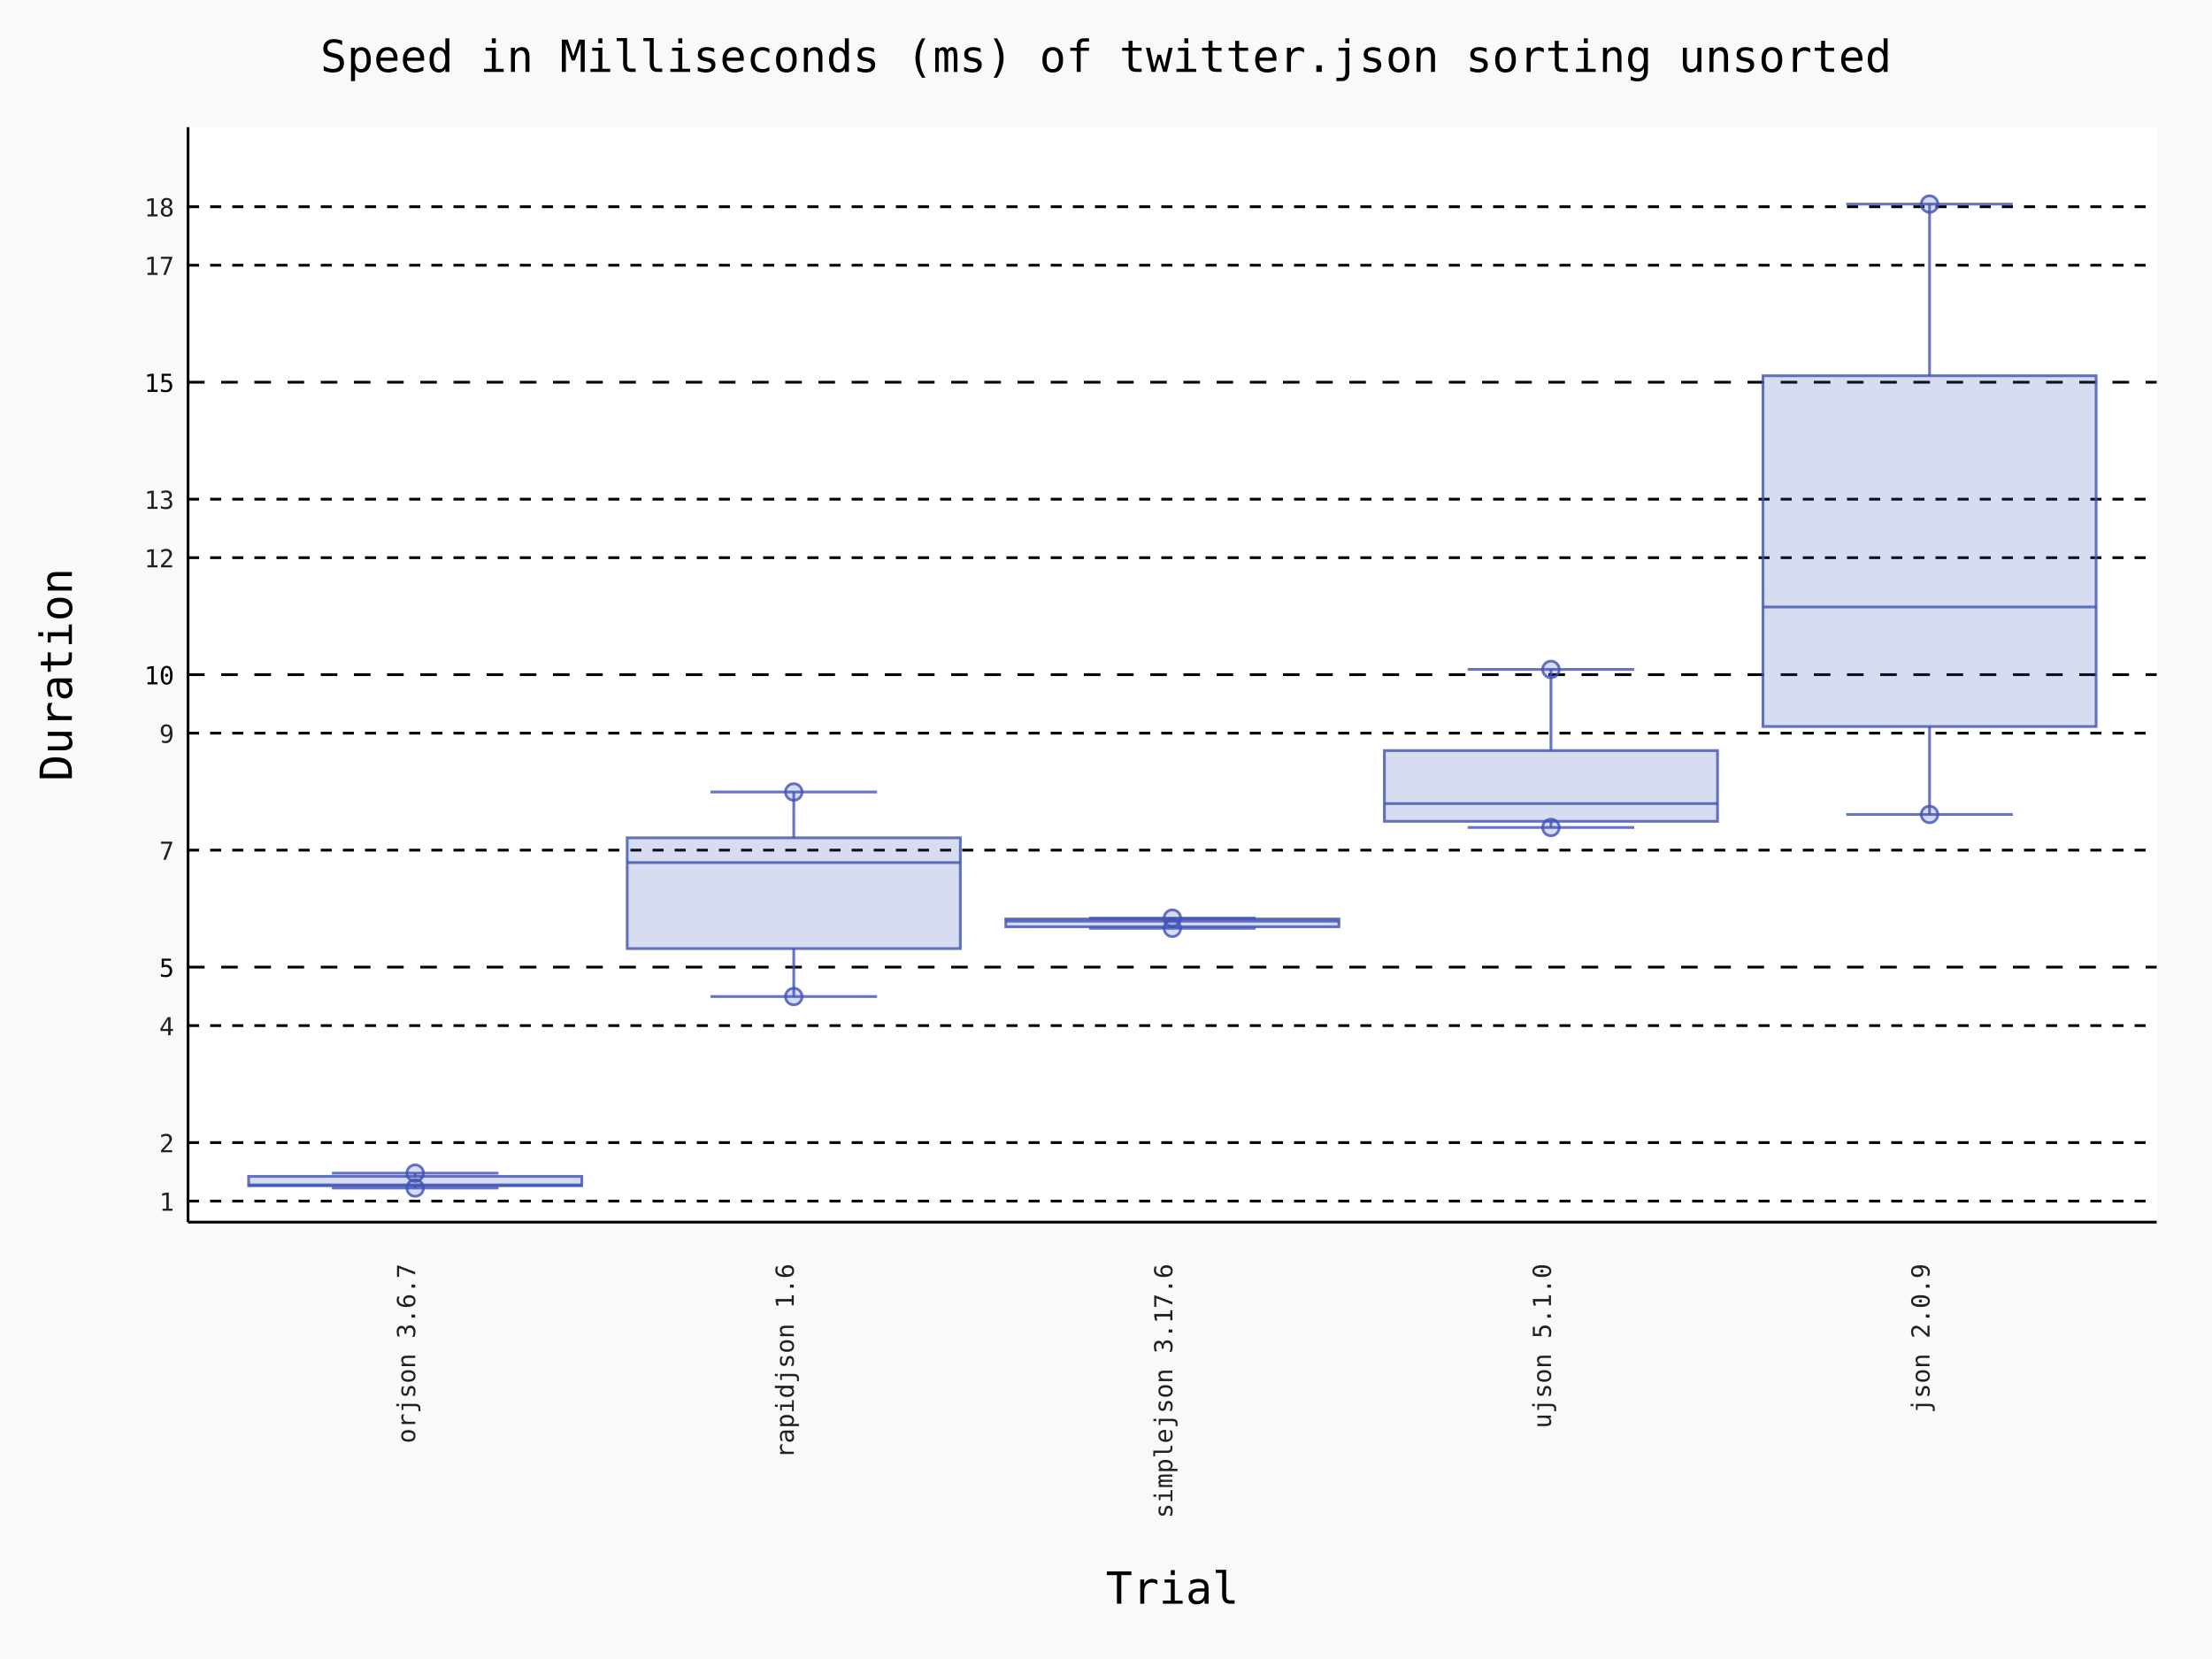
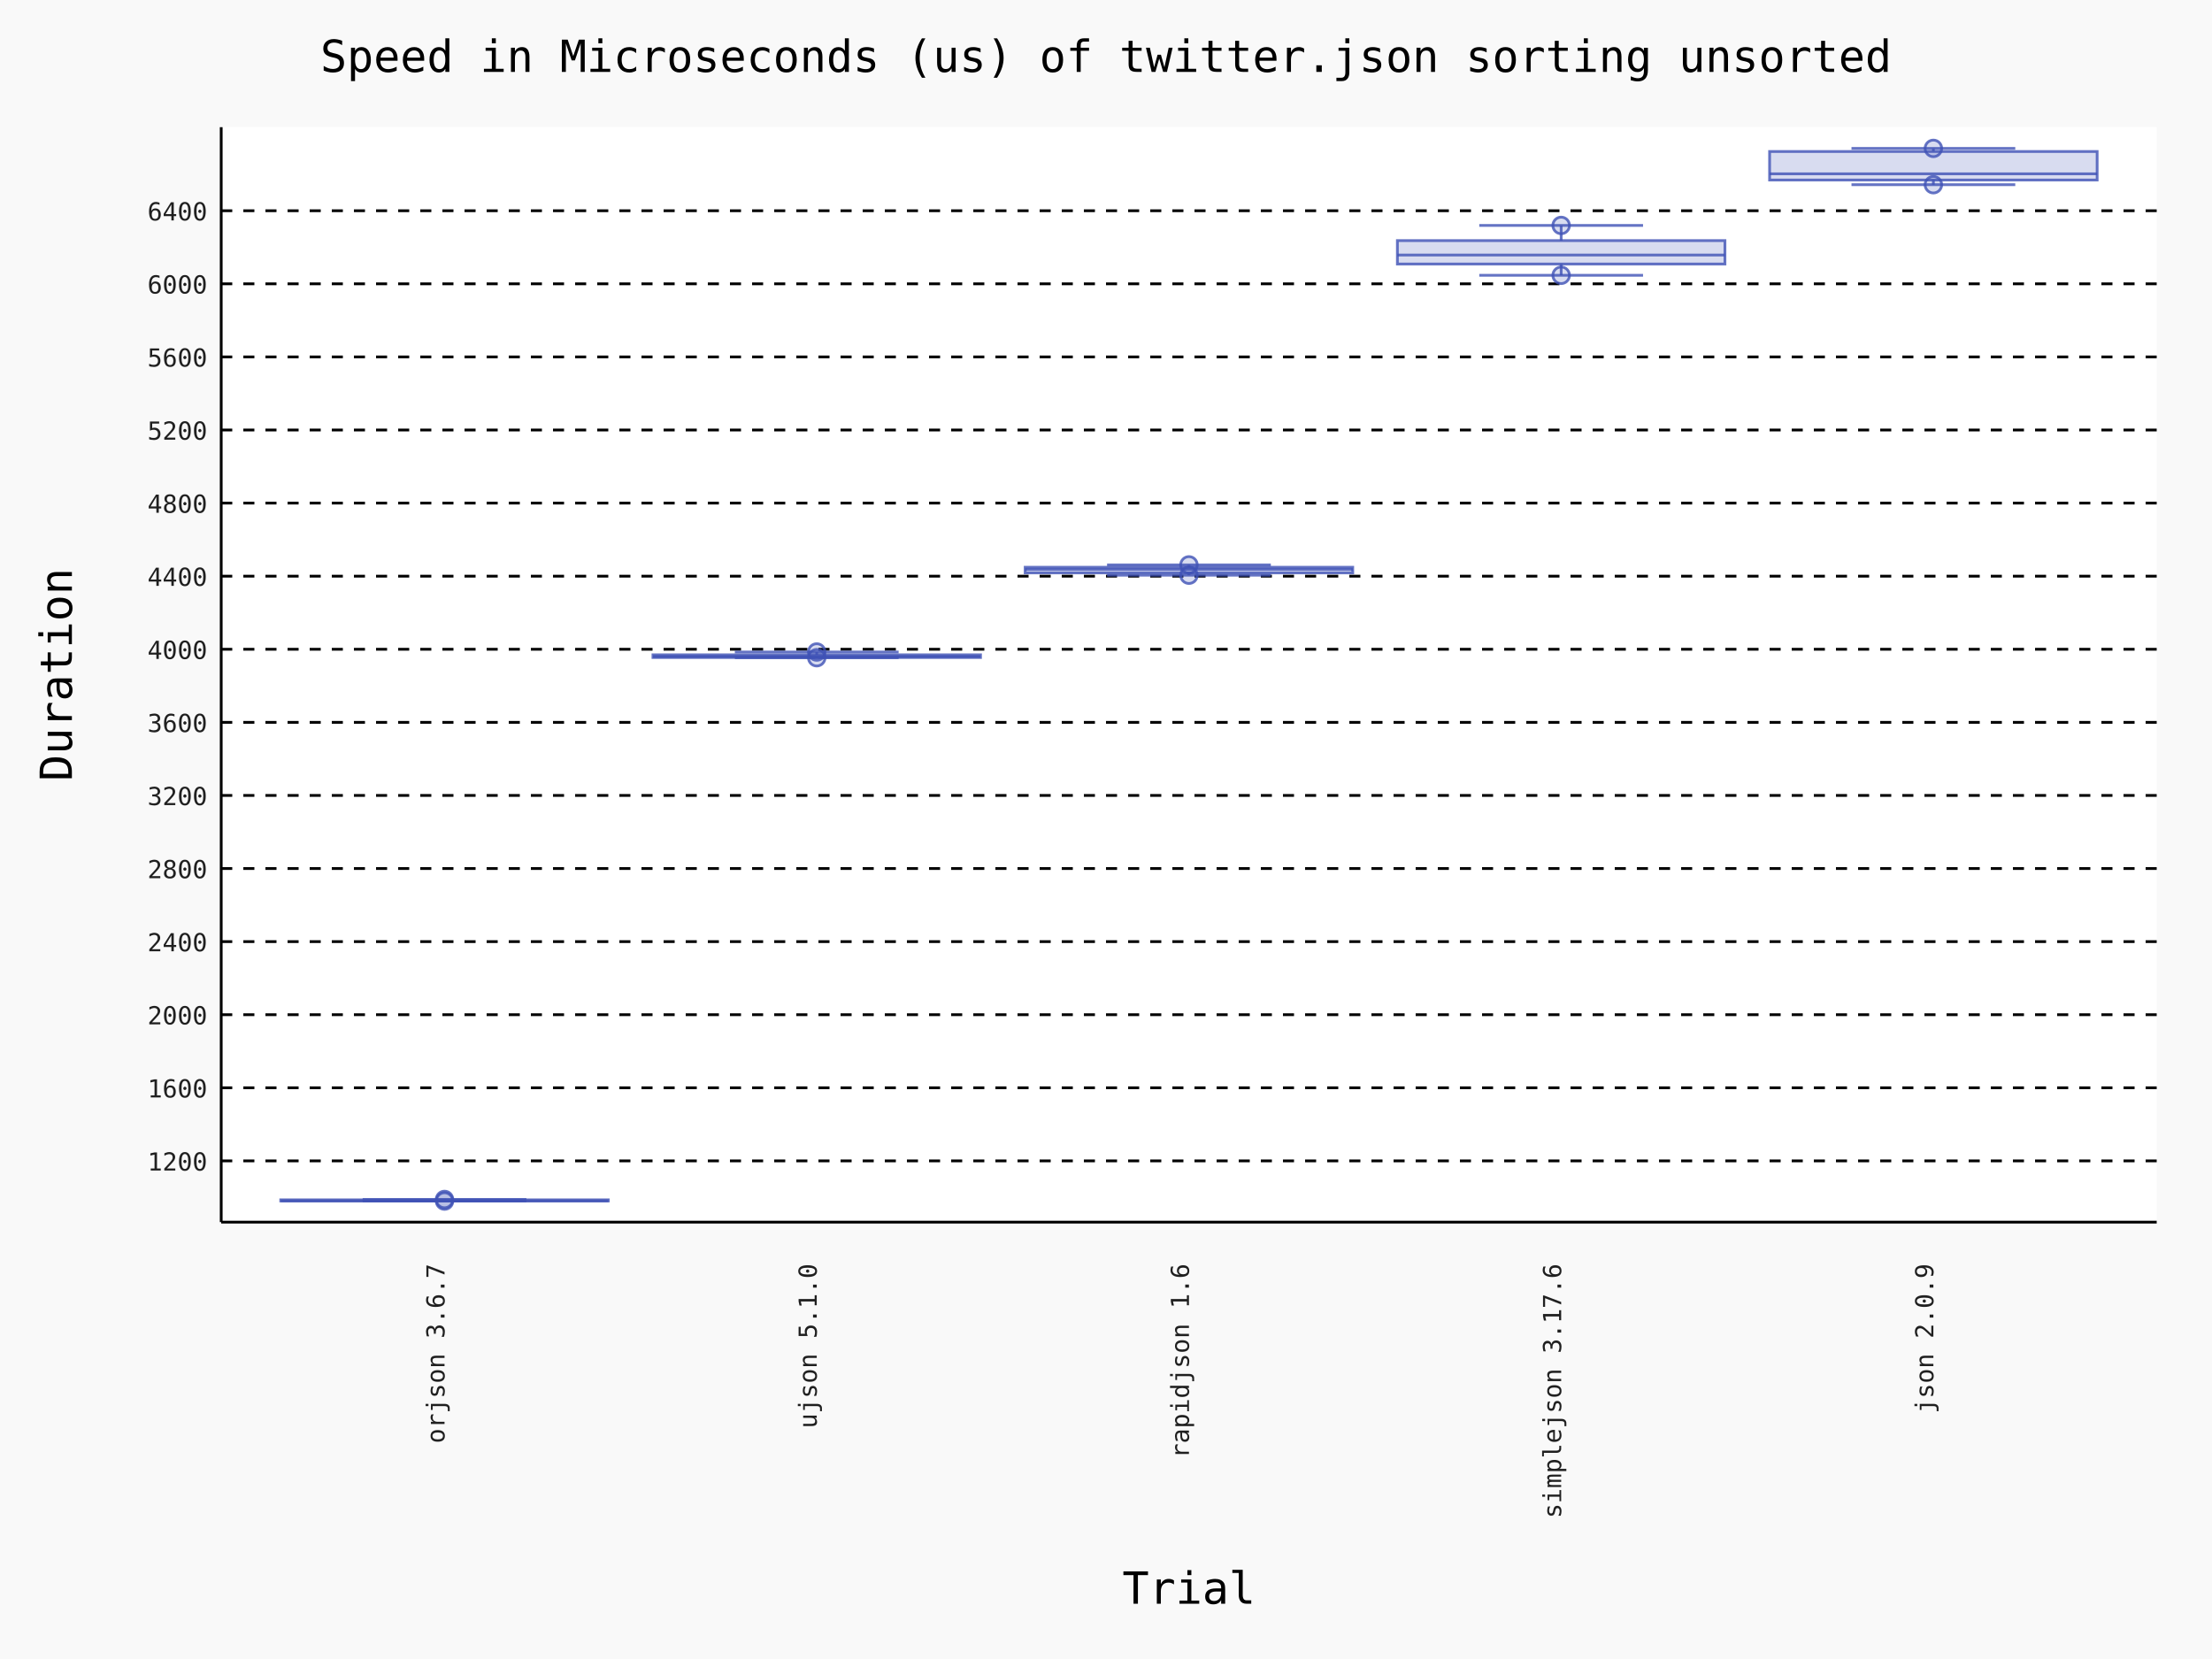
- <svg xmlns="http://www.w3.org/2000/svg" id="chart-b8333601-8dbc-44f6-aeca-edb856fb11a7" class="pygal-chart" viewBox="0 0 800 600">
+ <svg xmlns="http://www.w3.org/2000/svg" id="chart-42beaa73-cfae-4dd2-8481-ed9b8efb3425" class="pygal-chart" viewBox="0 0 800 600">
  <defs>
-     <style type="text/css">#chart-b8333601-8dbc-44f6-aeca-edb856fb11a7{-webkit-user-select:none;-webkit-font-smoothing:antialiased;font-family:Consolas,"Deja Vu Sans Mono","Bitstream Vera Sans Mono","Courier New",monospace}#chart-b8333601-8dbc-44f6-aeca-edb856fb11a7 .title{font-family:Consolas,"Deja Vu Sans Mono","Bitstream Vera Sans Mono","Courier New",monospace;font-size:16px}#chart-b8333601-8dbc-44f6-aeca-edb856fb11a7 .legends .legend text{font-family:Consolas,"Deja Vu Sans Mono","Bitstream Vera Sans Mono","Courier New",monospace;font-size:14px}#chart-b8333601-8dbc-44f6-aeca-edb856fb11a7 .axis text{font-family:Consolas,"Deja Vu Sans Mono","Bitstream Vera Sans Mono","Courier New",monospace;font-size:10px}#chart-b8333601-8dbc-44f6-aeca-edb856fb11a7 .axis text.major{font-family:Consolas,"Deja Vu Sans Mono","Bitstream Vera Sans Mono","Courier New",monospace;font-size:10px}#chart-b8333601-8dbc-44f6-aeca-edb856fb11a7 .text-overlay text.value{font-family:Consolas,"Deja Vu Sans Mono","Bitstream Vera Sans Mono","Courier New",monospace;font-size:16px}#chart-b8333601-8dbc-44f6-aeca-edb856fb11a7 .text-overlay text.label{font-family:Consolas,"Deja Vu Sans Mono","Bitstream Vera Sans Mono","Courier New",monospace;font-size:10px}#chart-b8333601-8dbc-44f6-aeca-edb856fb11a7 .tooltip{font-family:Consolas,"Deja Vu Sans Mono","Bitstream Vera Sans Mono","Courier New",monospace;font-size:14px}#chart-b8333601-8dbc-44f6-aeca-edb856fb11a7 text.no_data{font-family:Consolas,"Deja Vu Sans Mono","Bitstream Vera Sans Mono","Courier New",monospace;font-size:64px}
- #chart-b8333601-8dbc-44f6-aeca-edb856fb11a7{background-color:rgba(249,249,249,1)}#chart-b8333601-8dbc-44f6-aeca-edb856fb11a7 path,#chart-b8333601-8dbc-44f6-aeca-edb856fb11a7 line,#chart-b8333601-8dbc-44f6-aeca-edb856fb11a7 rect,#chart-b8333601-8dbc-44f6-aeca-edb856fb11a7 circle{-webkit-transition:150ms;-moz-transition:150ms;transition:150ms}#chart-b8333601-8dbc-44f6-aeca-edb856fb11a7 .graph &gt; .background{fill:rgba(249,249,249,1)}#chart-b8333601-8dbc-44f6-aeca-edb856fb11a7 .plot &gt; .background{fill:rgba(255,255,255,1)}#chart-b8333601-8dbc-44f6-aeca-edb856fb11a7 .graph{fill:rgba(0,0,0,.87)}#chart-b8333601-8dbc-44f6-aeca-edb856fb11a7 text.no_data{fill:rgba(0,0,0,1)}#chart-b8333601-8dbc-44f6-aeca-edb856fb11a7 .title{fill:rgba(0,0,0,1)}#chart-b8333601-8dbc-44f6-aeca-edb856fb11a7 .legends .legend text{fill:rgba(0,0,0,.87)}#chart-b8333601-8dbc-44f6-aeca-edb856fb11a7 .legends .legend:hover text{fill:rgba(0,0,0,1)}#chart-b8333601-8dbc-44f6-aeca-edb856fb11a7 .axis .line{stroke:rgba(0,0,0,1)}#chart-b8333601-8dbc-44f6-aeca-edb856fb11a7 .axis .guide.line{stroke:rgba(0,0,0,.54)}#chart-b8333601-8dbc-44f6-aeca-edb856fb11a7 .axis .major.line{stroke:rgba(0,0,0,.87)}#chart-b8333601-8dbc-44f6-aeca-edb856fb11a7 .axis text.major{fill:rgba(0,0,0,1)}#chart-b8333601-8dbc-44f6-aeca-edb856fb11a7 .axis.y .guides:hover .guide.line,#chart-b8333601-8dbc-44f6-aeca-edb856fb11a7 .line-graph .axis.x .guides:hover .guide.line,#chart-b8333601-8dbc-44f6-aeca-edb856fb11a7 .stackedline-graph .axis.x .guides:hover .guide.line,#chart-b8333601-8dbc-44f6-aeca-edb856fb11a7 .xy-graph .axis.x .guides:hover .guide.line{stroke:rgba(0,0,0,1)}#chart-b8333601-8dbc-44f6-aeca-edb856fb11a7 .axis .guides:hover text{fill:rgba(0,0,0,1)}#chart-b8333601-8dbc-44f6-aeca-edb856fb11a7 .reactive{fill-opacity:.7;stroke-opacity:.8;stroke-width:1}#chart-b8333601-8dbc-44f6-aeca-edb856fb11a7 .ci{stroke:rgba(0,0,0,.87)}#chart-b8333601-8dbc-44f6-aeca-edb856fb11a7 .reactive.active,#chart-b8333601-8dbc-44f6-aeca-edb856fb11a7 .active .reactive{fill-opacity:.8;stroke-opacity:.9;stroke-width:4}#chart-b8333601-8dbc-44f6-aeca-edb856fb11a7 .ci .reactive.active{stroke-width:1.5}#chart-b8333601-8dbc-44f6-aeca-edb856fb11a7 .series text{fill:rgba(0,0,0,1)}#chart-b8333601-8dbc-44f6-aeca-edb856fb11a7 .tooltip rect{fill:rgba(255,255,255,1);stroke:rgba(0,0,0,1);-webkit-transition:opacity 150ms;-moz-transition:opacity 150ms;transition:opacity 150ms}#chart-b8333601-8dbc-44f6-aeca-edb856fb11a7 .tooltip .label{fill:rgba(0,0,0,.87)}#chart-b8333601-8dbc-44f6-aeca-edb856fb11a7 .tooltip .label{fill:rgba(0,0,0,.87)}#chart-b8333601-8dbc-44f6-aeca-edb856fb11a7 .tooltip .legend{font-size:.8em;fill:rgba(0,0,0,.54)}#chart-b8333601-8dbc-44f6-aeca-edb856fb11a7 .tooltip .x_label{font-size:.6em;fill:rgba(0,0,0,1)}#chart-b8333601-8dbc-44f6-aeca-edb856fb11a7 .tooltip .xlink{font-size:.5em;text-decoration:underline}#chart-b8333601-8dbc-44f6-aeca-edb856fb11a7 .tooltip .value{font-size:1.5em}#chart-b8333601-8dbc-44f6-aeca-edb856fb11a7 .bound{font-size:.5em}#chart-b8333601-8dbc-44f6-aeca-edb856fb11a7 .max-value{font-size:.75em;fill:rgba(0,0,0,.54)}#chart-b8333601-8dbc-44f6-aeca-edb856fb11a7 .map-element{fill:rgba(255,255,255,1);stroke:rgba(0,0,0,.54) !important}#chart-b8333601-8dbc-44f6-aeca-edb856fb11a7 .map-element .reactive{fill-opacity:inherit;stroke-opacity:inherit}#chart-b8333601-8dbc-44f6-aeca-edb856fb11a7 .color-0,#chart-b8333601-8dbc-44f6-aeca-edb856fb11a7 .color-0 a:visited{stroke:#3F51B5;fill:#3F51B5}#chart-b8333601-8dbc-44f6-aeca-edb856fb11a7 .color-1,#chart-b8333601-8dbc-44f6-aeca-edb856fb11a7 .color-1 a:visited{stroke:#3F51B5;fill:#3F51B5}#chart-b8333601-8dbc-44f6-aeca-edb856fb11a7 .color-2,#chart-b8333601-8dbc-44f6-aeca-edb856fb11a7 .color-2 a:visited{stroke:#3F51B5;fill:#3F51B5}#chart-b8333601-8dbc-44f6-aeca-edb856fb11a7 .color-3,#chart-b8333601-8dbc-44f6-aeca-edb856fb11a7 .color-3 a:visited{stroke:#3F51B5;fill:#3F51B5}#chart-b8333601-8dbc-44f6-aeca-edb856fb11a7 .color-4,#chart-b8333601-8dbc-44f6-aeca-edb856fb11a7 .color-4 a:visited{stroke:#3F51B5;fill:#3F51B5}#chart-b8333601-8dbc-44f6-aeca-edb856fb11a7 .text-overlay .color-0 text{fill:black}#chart-b8333601-8dbc-44f6-aeca-edb856fb11a7 .text-overlay .color-1 text{fill:black}#chart-b8333601-8dbc-44f6-aeca-edb856fb11a7 .text-overlay .color-2 text{fill:black}#chart-b8333601-8dbc-44f6-aeca-edb856fb11a7 .text-overlay .color-3 text{fill:black}#chart-b8333601-8dbc-44f6-aeca-edb856fb11a7 .text-overlay .color-4 text{fill:black}
- #chart-b8333601-8dbc-44f6-aeca-edb856fb11a7 text.no_data{text-anchor:middle}#chart-b8333601-8dbc-44f6-aeca-edb856fb11a7 .guide.line{fill:none}#chart-b8333601-8dbc-44f6-aeca-edb856fb11a7 .centered{text-anchor:middle}#chart-b8333601-8dbc-44f6-aeca-edb856fb11a7 .title{text-anchor:middle}#chart-b8333601-8dbc-44f6-aeca-edb856fb11a7 .legends .legend text{fill-opacity:1}#chart-b8333601-8dbc-44f6-aeca-edb856fb11a7 .axis.x text{text-anchor:middle}#chart-b8333601-8dbc-44f6-aeca-edb856fb11a7 .axis.x:not(.web) text[transform]{text-anchor:start}#chart-b8333601-8dbc-44f6-aeca-edb856fb11a7 .axis.x:not(.web) text[transform].backwards{text-anchor:end}#chart-b8333601-8dbc-44f6-aeca-edb856fb11a7 .axis.y text{text-anchor:end}#chart-b8333601-8dbc-44f6-aeca-edb856fb11a7 .axis.y text[transform].backwards{text-anchor:start}#chart-b8333601-8dbc-44f6-aeca-edb856fb11a7 .axis.y2 text{text-anchor:start}#chart-b8333601-8dbc-44f6-aeca-edb856fb11a7 .axis.y2 text[transform].backwards{text-anchor:end}#chart-b8333601-8dbc-44f6-aeca-edb856fb11a7 .axis .guide.line{stroke-dasharray:4,4;stroke:black}#chart-b8333601-8dbc-44f6-aeca-edb856fb11a7 .axis .major.guide.line{stroke-dasharray:6,6;stroke:black}#chart-b8333601-8dbc-44f6-aeca-edb856fb11a7 .horizontal .axis.y .guide.line,#chart-b8333601-8dbc-44f6-aeca-edb856fb11a7 .horizontal .axis.y2 .guide.line,#chart-b8333601-8dbc-44f6-aeca-edb856fb11a7 .vertical .axis.x .guide.line{opacity:0}#chart-b8333601-8dbc-44f6-aeca-edb856fb11a7 .horizontal .axis.always_show .guide.line,#chart-b8333601-8dbc-44f6-aeca-edb856fb11a7 .vertical .axis.always_show .guide.line{opacity:1 !important}#chart-b8333601-8dbc-44f6-aeca-edb856fb11a7 .axis.y .guides:hover .guide.line,#chart-b8333601-8dbc-44f6-aeca-edb856fb11a7 .axis.y2 .guides:hover .guide.line,#chart-b8333601-8dbc-44f6-aeca-edb856fb11a7 .axis.x .guides:hover .guide.line{opacity:1}#chart-b8333601-8dbc-44f6-aeca-edb856fb11a7 .axis .guides:hover text{opacity:1}#chart-b8333601-8dbc-44f6-aeca-edb856fb11a7 .nofill{fill:none}#chart-b8333601-8dbc-44f6-aeca-edb856fb11a7 .subtle-fill{fill-opacity:.2}#chart-b8333601-8dbc-44f6-aeca-edb856fb11a7 .dot{stroke-width:1px;fill-opacity:1;stroke-opacity:1}#chart-b8333601-8dbc-44f6-aeca-edb856fb11a7 .dot.active{stroke-width:5px}#chart-b8333601-8dbc-44f6-aeca-edb856fb11a7 .dot.negative{fill:transparent}#chart-b8333601-8dbc-44f6-aeca-edb856fb11a7 text,#chart-b8333601-8dbc-44f6-aeca-edb856fb11a7 tspan{stroke:none !important}#chart-b8333601-8dbc-44f6-aeca-edb856fb11a7 .series text.active{opacity:1}#chart-b8333601-8dbc-44f6-aeca-edb856fb11a7 .tooltip rect{fill-opacity:.95;stroke-width:.5}#chart-b8333601-8dbc-44f6-aeca-edb856fb11a7 .tooltip text{fill-opacity:1}#chart-b8333601-8dbc-44f6-aeca-edb856fb11a7 .showable{visibility:hidden}#chart-b8333601-8dbc-44f6-aeca-edb856fb11a7 .showable.shown{visibility:visible}#chart-b8333601-8dbc-44f6-aeca-edb856fb11a7 .gauge-background{fill:rgba(229,229,229,1);stroke:none}#chart-b8333601-8dbc-44f6-aeca-edb856fb11a7 .bg-lines{stroke:rgba(249,249,249,1);stroke-width:2px}
+     <style type="text/css">#chart-42beaa73-cfae-4dd2-8481-ed9b8efb3425{-webkit-user-select:none;-webkit-font-smoothing:antialiased;font-family:Consolas,"Deja Vu Sans Mono","Bitstream Vera Sans Mono","Courier New",monospace}#chart-42beaa73-cfae-4dd2-8481-ed9b8efb3425 .title{font-family:Consolas,"Deja Vu Sans Mono","Bitstream Vera Sans Mono","Courier New",monospace;font-size:16px}#chart-42beaa73-cfae-4dd2-8481-ed9b8efb3425 .legends .legend text{font-family:Consolas,"Deja Vu Sans Mono","Bitstream Vera Sans Mono","Courier New",monospace;font-size:14px}#chart-42beaa73-cfae-4dd2-8481-ed9b8efb3425 .axis text{font-family:Consolas,"Deja Vu Sans Mono","Bitstream Vera Sans Mono","Courier New",monospace;font-size:10px}#chart-42beaa73-cfae-4dd2-8481-ed9b8efb3425 .axis text.major{font-family:Consolas,"Deja Vu Sans Mono","Bitstream Vera Sans Mono","Courier New",monospace;font-size:10px}#chart-42beaa73-cfae-4dd2-8481-ed9b8efb3425 .text-overlay text.value{font-family:Consolas,"Deja Vu Sans Mono","Bitstream Vera Sans Mono","Courier New",monospace;font-size:16px}#chart-42beaa73-cfae-4dd2-8481-ed9b8efb3425 .text-overlay text.label{font-family:Consolas,"Deja Vu Sans Mono","Bitstream Vera Sans Mono","Courier New",monospace;font-size:10px}#chart-42beaa73-cfae-4dd2-8481-ed9b8efb3425 .tooltip{font-family:Consolas,"Deja Vu Sans Mono","Bitstream Vera Sans Mono","Courier New",monospace;font-size:14px}#chart-42beaa73-cfae-4dd2-8481-ed9b8efb3425 text.no_data{font-family:Consolas,"Deja Vu Sans Mono","Bitstream Vera Sans Mono","Courier New",monospace;font-size:64px}
+ #chart-42beaa73-cfae-4dd2-8481-ed9b8efb3425{background-color:rgba(249,249,249,1)}#chart-42beaa73-cfae-4dd2-8481-ed9b8efb3425 path,#chart-42beaa73-cfae-4dd2-8481-ed9b8efb3425 line,#chart-42beaa73-cfae-4dd2-8481-ed9b8efb3425 rect,#chart-42beaa73-cfae-4dd2-8481-ed9b8efb3425 circle{-webkit-transition:150ms;-moz-transition:150ms;transition:150ms}#chart-42beaa73-cfae-4dd2-8481-ed9b8efb3425 .graph &gt; .background{fill:rgba(249,249,249,1)}#chart-42beaa73-cfae-4dd2-8481-ed9b8efb3425 .plot &gt; .background{fill:rgba(255,255,255,1)}#chart-42beaa73-cfae-4dd2-8481-ed9b8efb3425 .graph{fill:rgba(0,0,0,.87)}#chart-42beaa73-cfae-4dd2-8481-ed9b8efb3425 text.no_data{fill:rgba(0,0,0,1)}#chart-42beaa73-cfae-4dd2-8481-ed9b8efb3425 .title{fill:rgba(0,0,0,1)}#chart-42beaa73-cfae-4dd2-8481-ed9b8efb3425 .legends .legend text{fill:rgba(0,0,0,.87)}#chart-42beaa73-cfae-4dd2-8481-ed9b8efb3425 .legends .legend:hover text{fill:rgba(0,0,0,1)}#chart-42beaa73-cfae-4dd2-8481-ed9b8efb3425 .axis .line{stroke:rgba(0,0,0,1)}#chart-42beaa73-cfae-4dd2-8481-ed9b8efb3425 .axis .guide.line{stroke:rgba(0,0,0,.54)}#chart-42beaa73-cfae-4dd2-8481-ed9b8efb3425 .axis .major.line{stroke:rgba(0,0,0,.87)}#chart-42beaa73-cfae-4dd2-8481-ed9b8efb3425 .axis text.major{fill:rgba(0,0,0,1)}#chart-42beaa73-cfae-4dd2-8481-ed9b8efb3425 .axis.y .guides:hover .guide.line,#chart-42beaa73-cfae-4dd2-8481-ed9b8efb3425 .line-graph .axis.x .guides:hover .guide.line,#chart-42beaa73-cfae-4dd2-8481-ed9b8efb3425 .stackedline-graph .axis.x .guides:hover .guide.line,#chart-42beaa73-cfae-4dd2-8481-ed9b8efb3425 .xy-graph .axis.x .guides:hover .guide.line{stroke:rgba(0,0,0,1)}#chart-42beaa73-cfae-4dd2-8481-ed9b8efb3425 .axis .guides:hover text{fill:rgba(0,0,0,1)}#chart-42beaa73-cfae-4dd2-8481-ed9b8efb3425 .reactive{fill-opacity:.7;stroke-opacity:.8;stroke-width:1}#chart-42beaa73-cfae-4dd2-8481-ed9b8efb3425 .ci{stroke:rgba(0,0,0,.87)}#chart-42beaa73-cfae-4dd2-8481-ed9b8efb3425 .reactive.active,#chart-42beaa73-cfae-4dd2-8481-ed9b8efb3425 .active .reactive{fill-opacity:.8;stroke-opacity:.9;stroke-width:4}#chart-42beaa73-cfae-4dd2-8481-ed9b8efb3425 .ci .reactive.active{stroke-width:1.5}#chart-42beaa73-cfae-4dd2-8481-ed9b8efb3425 .series text{fill:rgba(0,0,0,1)}#chart-42beaa73-cfae-4dd2-8481-ed9b8efb3425 .tooltip rect{fill:rgba(255,255,255,1);stroke:rgba(0,0,0,1);-webkit-transition:opacity 150ms;-moz-transition:opacity 150ms;transition:opacity 150ms}#chart-42beaa73-cfae-4dd2-8481-ed9b8efb3425 .tooltip .label{fill:rgba(0,0,0,.87)}#chart-42beaa73-cfae-4dd2-8481-ed9b8efb3425 .tooltip .label{fill:rgba(0,0,0,.87)}#chart-42beaa73-cfae-4dd2-8481-ed9b8efb3425 .tooltip .legend{font-size:.8em;fill:rgba(0,0,0,.54)}#chart-42beaa73-cfae-4dd2-8481-ed9b8efb3425 .tooltip .x_label{font-size:.6em;fill:rgba(0,0,0,1)}#chart-42beaa73-cfae-4dd2-8481-ed9b8efb3425 .tooltip .xlink{font-size:.5em;text-decoration:underline}#chart-42beaa73-cfae-4dd2-8481-ed9b8efb3425 .tooltip .value{font-size:1.5em}#chart-42beaa73-cfae-4dd2-8481-ed9b8efb3425 .bound{font-size:.5em}#chart-42beaa73-cfae-4dd2-8481-ed9b8efb3425 .max-value{font-size:.75em;fill:rgba(0,0,0,.54)}#chart-42beaa73-cfae-4dd2-8481-ed9b8efb3425 .map-element{fill:rgba(255,255,255,1);stroke:rgba(0,0,0,.54) !important}#chart-42beaa73-cfae-4dd2-8481-ed9b8efb3425 .map-element .reactive{fill-opacity:inherit;stroke-opacity:inherit}#chart-42beaa73-cfae-4dd2-8481-ed9b8efb3425 .color-0,#chart-42beaa73-cfae-4dd2-8481-ed9b8efb3425 .color-0 a:visited{stroke:#3F51B5;fill:#3F51B5}#chart-42beaa73-cfae-4dd2-8481-ed9b8efb3425 .color-1,#chart-42beaa73-cfae-4dd2-8481-ed9b8efb3425 .color-1 a:visited{stroke:#3F51B5;fill:#3F51B5}#chart-42beaa73-cfae-4dd2-8481-ed9b8efb3425 .color-2,#chart-42beaa73-cfae-4dd2-8481-ed9b8efb3425 .color-2 a:visited{stroke:#3F51B5;fill:#3F51B5}#chart-42beaa73-cfae-4dd2-8481-ed9b8efb3425 .color-3,#chart-42beaa73-cfae-4dd2-8481-ed9b8efb3425 .color-3 a:visited{stroke:#3F51B5;fill:#3F51B5}#chart-42beaa73-cfae-4dd2-8481-ed9b8efb3425 .color-4,#chart-42beaa73-cfae-4dd2-8481-ed9b8efb3425 .color-4 a:visited{stroke:#3F51B5;fill:#3F51B5}#chart-42beaa73-cfae-4dd2-8481-ed9b8efb3425 .text-overlay .color-0 text{fill:black}#chart-42beaa73-cfae-4dd2-8481-ed9b8efb3425 .text-overlay .color-1 text{fill:black}#chart-42beaa73-cfae-4dd2-8481-ed9b8efb3425 .text-overlay .color-2 text{fill:black}#chart-42beaa73-cfae-4dd2-8481-ed9b8efb3425 .text-overlay .color-3 text{fill:black}#chart-42beaa73-cfae-4dd2-8481-ed9b8efb3425 .text-overlay .color-4 text{fill:black}
+ #chart-42beaa73-cfae-4dd2-8481-ed9b8efb3425 text.no_data{text-anchor:middle}#chart-42beaa73-cfae-4dd2-8481-ed9b8efb3425 .guide.line{fill:none}#chart-42beaa73-cfae-4dd2-8481-ed9b8efb3425 .centered{text-anchor:middle}#chart-42beaa73-cfae-4dd2-8481-ed9b8efb3425 .title{text-anchor:middle}#chart-42beaa73-cfae-4dd2-8481-ed9b8efb3425 .legends .legend text{fill-opacity:1}#chart-42beaa73-cfae-4dd2-8481-ed9b8efb3425 .axis.x text{text-anchor:middle}#chart-42beaa73-cfae-4dd2-8481-ed9b8efb3425 .axis.x:not(.web) text[transform]{text-anchor:start}#chart-42beaa73-cfae-4dd2-8481-ed9b8efb3425 .axis.x:not(.web) text[transform].backwards{text-anchor:end}#chart-42beaa73-cfae-4dd2-8481-ed9b8efb3425 .axis.y text{text-anchor:end}#chart-42beaa73-cfae-4dd2-8481-ed9b8efb3425 .axis.y text[transform].backwards{text-anchor:start}#chart-42beaa73-cfae-4dd2-8481-ed9b8efb3425 .axis.y2 text{text-anchor:start}#chart-42beaa73-cfae-4dd2-8481-ed9b8efb3425 .axis.y2 text[transform].backwards{text-anchor:end}#chart-42beaa73-cfae-4dd2-8481-ed9b8efb3425 .axis .guide.line{stroke-dasharray:4,4;stroke:black}#chart-42beaa73-cfae-4dd2-8481-ed9b8efb3425 .axis .major.guide.line{stroke-dasharray:6,6;stroke:black}#chart-42beaa73-cfae-4dd2-8481-ed9b8efb3425 .horizontal .axis.y .guide.line,#chart-42beaa73-cfae-4dd2-8481-ed9b8efb3425 .horizontal .axis.y2 .guide.line,#chart-42beaa73-cfae-4dd2-8481-ed9b8efb3425 .vertical .axis.x .guide.line{opacity:0}#chart-42beaa73-cfae-4dd2-8481-ed9b8efb3425 .horizontal .axis.always_show .guide.line,#chart-42beaa73-cfae-4dd2-8481-ed9b8efb3425 .vertical .axis.always_show .guide.line{opacity:1 !important}#chart-42beaa73-cfae-4dd2-8481-ed9b8efb3425 .axis.y .guides:hover .guide.line,#chart-42beaa73-cfae-4dd2-8481-ed9b8efb3425 .axis.y2 .guides:hover .guide.line,#chart-42beaa73-cfae-4dd2-8481-ed9b8efb3425 .axis.x .guides:hover .guide.line{opacity:1}#chart-42beaa73-cfae-4dd2-8481-ed9b8efb3425 .axis .guides:hover text{opacity:1}#chart-42beaa73-cfae-4dd2-8481-ed9b8efb3425 .nofill{fill:none}#chart-42beaa73-cfae-4dd2-8481-ed9b8efb3425 .subtle-fill{fill-opacity:.2}#chart-42beaa73-cfae-4dd2-8481-ed9b8efb3425 .dot{stroke-width:1px;fill-opacity:1;stroke-opacity:1}#chart-42beaa73-cfae-4dd2-8481-ed9b8efb3425 .dot.active{stroke-width:5px}#chart-42beaa73-cfae-4dd2-8481-ed9b8efb3425 .dot.negative{fill:transparent}#chart-42beaa73-cfae-4dd2-8481-ed9b8efb3425 text,#chart-42beaa73-cfae-4dd2-8481-ed9b8efb3425 tspan{stroke:none !important}#chart-42beaa73-cfae-4dd2-8481-ed9b8efb3425 .series text.active{opacity:1}#chart-42beaa73-cfae-4dd2-8481-ed9b8efb3425 .tooltip rect{fill-opacity:.95;stroke-width:.5}#chart-42beaa73-cfae-4dd2-8481-ed9b8efb3425 .tooltip text{fill-opacity:1}#chart-42beaa73-cfae-4dd2-8481-ed9b8efb3425 .showable{visibility:hidden}#chart-42beaa73-cfae-4dd2-8481-ed9b8efb3425 .showable.shown{visibility:visible}#chart-42beaa73-cfae-4dd2-8481-ed9b8efb3425 .gauge-background{fill:rgba(229,229,229,1);stroke:none}#chart-42beaa73-cfae-4dd2-8481-ed9b8efb3425 .bg-lines{stroke:rgba(249,249,249,1);stroke-width:2px}
.tooltip .value{font-size:1em !important}.axis text{font-size:9px !important}</style>
  </defs>
  <g class="graph custombox-graph vertical">
    <rect x="0" y="0" width="800" height="600" class="background" />
-     <g transform="translate(68, 46)" class="plot">
-       <rect x="0" y="0" width="712.0" height="396.0" class="background" />
+     <g transform="translate(80, 46)" class="plot">
+       <rect x="0" y="0" width="700.0" height="396.0" class="background" />
      <g class="axis y always_show">
-         <path d="M0 396 h712" class="line" />
+         <path d="M0 396 h700" class="line" />
        <g class="guides">
-           <path d="M0 388.385 h712" class="guide line" />
-           <text x="-5" y="391.885" class="">1</text>
+           <path d="M0 373.846 h700" class="guide line" />
+           <text x="-5" y="377.346" class="">1200</text>
        </g>
        <g class="guides">
-           <path d="M0 367.231 h712" class="guide line" />
-           <text x="-5" y="370.731" class="">2</text>
+           <path d="M0 347.413 h700" class="guide line" />
+           <text x="-5" y="350.913" class="">1600</text>
        </g>
        <g class="guides">
-           <path d="M0 324.923 h712" class="guide line" />
-           <text x="-5" y="328.423" class="">4</text>
+           <path d="M0 320.98 h700" class="guide line" />
+           <text x="-5" y="324.48" class="">2000</text>
        </g>
        <g class="guides">
-           <path d="M0 303.769 h712" class="major guide line" />
-           <text x="-5" y="307.269" class="major">5</text>
+           <path d="M0 294.547 h700" class="guide line" />
+           <text x="-5" y="298.047" class="">2400</text>
        </g>
        <g class="guides">
-           <path d="M0 261.462 h712" class="guide line" />
-           <text x="-5" y="264.962" class="">7</text>
+           <path d="M0 268.114 h700" class="guide line" />
+           <text x="-5" y="271.614" class="">2800</text>
        </g>
        <g class="guides">
-           <path d="M0 219.154 h712" class="guide line" />
-           <text x="-5" y="222.654" class="">9</text>
+           <path d="M0 241.681 h700" class="guide line" />
+           <text x="-5" y="245.181" class="">3200</text>
        </g>
        <g class="guides">
-           <path d="M0 198 h712" class="major guide line" />
-           <text x="-5" y="201.5" class="major">10</text>
+           <path d="M0 215.248 h700" class="guide line" />
+           <text x="-5" y="218.748" class="">3600</text>
        </g>
        <g class="guides">
-           <path d="M0 155.692 h712" class="guide line" />
-           <text x="-5" y="159.192" class="">12</text>
+           <path d="M0 188.814 h700" class="guide line" />
+           <text x="-5" y="192.314" class="">4000</text>
        </g>
        <g class="guides">
-           <path d="M0 134.538 h712" class="guide line" />
-           <text x="-5" y="138.038" class="">13</text>
+           <path d="M0 162.381 h700" class="guide line" />
+           <text x="-5" y="165.881" class="">4400</text>
        </g>
        <g class="guides">
-           <path d="M0 92.231 h712" class="major guide line" />
-           <text x="-5" y="95.731" class="major">15</text>
+           <path d="M0 135.948 h700" class="guide line" />
+           <text x="-5" y="139.448" class="">4800</text>
        </g>
        <g class="guides">
-           <path d="M0 49.923 h712" class="guide line" />
-           <text x="-5" y="53.423" class="">17</text>
+           <path d="M0 109.515 h700" class="guide line" />
+           <text x="-5" y="113.015" class="">5200</text>
        </g>
        <g class="guides">
-           <path d="M0 28.769 h712" class="guide line" />
-           <text x="-5" y="32.269" class="">18</text>
+           <path d="M0 83.082 h700" class="guide line" />
+           <text x="-5" y="86.582" class="">5600</text>
+         </g>
+         <g class="guides">
+           <path d="M0 56.649 h700" class="guide line" />
+           <text x="-5" y="60.149" class="">6000</text>
+         </g>
+         <g class="guides">
+           <path d="M0 30.216 h700" class="guide line" />
+           <text x="-5" y="33.716" class="">6400</text>
        </g>
      </g>
      <g class="axis x">
        <path d="M0 0 v396" class="line" />
        <g class="guides">
-           <path d="M82.154 0 v396" class="guide line" />
-           <text x="82.154" y="411.0" class="backwards" transform="rotate(270 82.15385 411)">orjson 3.6.7</text>
+           <path d="M80.769 0 v396" class="guide line" />
+           <text x="80.769" y="411.0" class="backwards" transform="rotate(270 80.76923 411)">orjson 3.6.7</text>
        </g>
        <g class="guides">
-           <path d="M219.077 0 v396" class="guide line" />
-           <text x="219.077" y="411.0" class="backwards" transform="rotate(270 219.0769 411)">rapidjson 1.6</text>
+           <path d="M215.385 0 v396" class="guide line" />
+           <text x="215.385" y="411.0" class="backwards" transform="rotate(270 215.3846 411)">ujson 5.1.0</text>
        </g>
        <g class="guides">
-           <path d="M356 0 v396" class="guide line" />
-           <text x="356.0" y="411.0" class="backwards" transform="rotate(270 356 411)">simplejson 3.17.6</text>
+           <path d="M350 0 v396" class="guide line" />
+           <text x="350.0" y="411.0" class="backwards" transform="rotate(270 350 411)">rapidjson 1.6</text>
        </g>
        <g class="guides">
-           <path d="M492.923 0 v396" class="guide line" />
-           <text x="492.923" y="411.0" class="backwards" transform="rotate(270 492.9231 411)">ujson 5.1.0</text>
+           <path d="M484.615 0 v396" class="guide line" />
+           <text x="484.615" y="411.0" class="backwards" transform="rotate(270 484.6154 411)">simplejson 3.17.6</text>
        </g>
        <g class="guides">
-           <path d="M629.846 0 v396" class="guide line" />
-           <text x="629.846" y="411.0" class="backwards" transform="rotate(270 629.8462 411)">json 2.0.9</text>
+           <path d="M619.231 0 v396" class="guide line" />
+           <text x="619.231" y="411.0" class="backwards" transform="rotate(270 619.2308 411)">json 2.0.9</text>
        </g>
      </g>
      <g class="series serie-0 color-0">
        <g class="boxes">
          <g class="box">
-             <path stroke-width="3" d="M52.031 383.671 L112.277 383.671" class="reactive tooltip-trigger" />
-             <path stroke-width="3" d="M21.908 382.542 L142.4 382.542" class="reactive tooltip-trigger" />
-             <path stroke-width="3" d="M52.031 378.286 L112.277 378.286" class="reactive tooltip-trigger" />
-             <path stroke-width="2" d="M82.154 383.671 L82.154 382.846" class="reactive tooltip-trigger" />
-             <path stroke-width="2" d="M82.154 378.286 L82.154 379.45" class="reactive tooltip-trigger" />
-             <rect x="21.908" y="379.45" height="3.396" width="120.492" class="subtle-fill reactive tooltip-trigger" />
-             <circle cx="82.154" cy="383.671" r="3" class="subtle-fill reactive tooltip-trigger" />
-             <circle cx="82.154" cy="378.286" r="3" class="subtle-fill reactive tooltip-trigger" />
+             <path stroke-width="3" d="M51.154 388.38 L110.385 388.38" class="reactive tooltip-trigger" />
+             <path stroke-width="3" d="M21.538 388.299 L140 388.299" class="reactive tooltip-trigger" />
+             <path stroke-width="3" d="M51.154 387.803 L110.385 387.803" class="reactive tooltip-trigger" />
+             <path stroke-width="2" d="M80.769 388.38 L80.769 388.343" class="reactive tooltip-trigger" />
+             <path stroke-width="2" d="M80.769 387.803 L80.769 387.936" class="reactive tooltip-trigger" />
+             <rect x="21.538" y="387.936" height="0.408" width="118.462" class="subtle-fill reactive tooltip-trigger" />
+             <circle cx="80.769" cy="388.38" r="3" class="subtle-fill reactive tooltip-trigger" />
+             <circle cx="80.769" cy="387.803" r="3" class="subtle-fill reactive tooltip-trigger" />
          </g>
        </g>
      </g>
      <g class="series serie-1 color-1">
        <g class="boxes">
          <g class="box">
-             <path stroke-width="3" d="M188.954 314.413 L249.2 314.413" class="reactive tooltip-trigger" />
-             <path stroke-width="3" d="M158.831 265.961 L279.323 265.961" class="reactive tooltip-trigger" />
-             <path stroke-width="3" d="M188.954 240.434 L249.2 240.434" class="reactive tooltip-trigger" />
-             <path stroke-width="2" d="M219.077 314.413 L219.077 297.066" class="reactive tooltip-trigger" />
-             <path stroke-width="2" d="M219.077 240.434 L219.077 257.003" class="reactive tooltip-trigger" />
-             <rect x="158.831" y="257.003" height="40.062" width="120.492" class="subtle-fill reactive tooltip-trigger" />
-             <circle cx="219.077" cy="314.413" r="3" class="subtle-fill reactive tooltip-trigger" />
-             <circle cx="219.077" cy="240.434" r="3" class="subtle-fill reactive tooltip-trigger" />
+             <path stroke-width="3" d="M185.769 191.869 L245 191.869" class="reactive tooltip-trigger" />
+             <path stroke-width="3" d="M156.154 191.459 L274.615 191.459" class="reactive tooltip-trigger" />
+             <path stroke-width="3" d="M185.769 189.811 L245 189.811" class="reactive tooltip-trigger" />
+             <path stroke-width="2" d="M215.385 191.869 L215.385 191.793" class="reactive tooltip-trigger" />
+             <path stroke-width="2" d="M215.385 189.811 L215.385 190.819" class="reactive tooltip-trigger" />
+             <rect x="156.154" y="190.819" height="0.975" width="118.462" class="subtle-fill reactive tooltip-trigger" />
+             <circle cx="215.385" cy="191.869" r="3" class="subtle-fill reactive tooltip-trigger" />
+             <circle cx="215.385" cy="189.811" r="3" class="subtle-fill reactive tooltip-trigger" />
          </g>
        </g>
      </g>
      <g class="series serie-2 color-2">
        <g class="boxes">
          <g class="box">
-             <path stroke-width="3" d="M325.877 289.734 L386.123 289.734" class="reactive tooltip-trigger" />
-             <path stroke-width="3" d="M295.754 287.163 L416.246 287.163" class="reactive tooltip-trigger" />
-             <path stroke-width="3" d="M325.877 286.05 L386.123 286.05" class="reactive tooltip-trigger" />
-             <path stroke-width="2" d="M356 289.734 L356 289.172" class="reactive tooltip-trigger" />
-             <path stroke-width="2" d="M356 286.05 L356 286.357" class="reactive tooltip-trigger" />
-             <rect x="295.754" y="286.357" height="2.815" width="120.492" class="subtle-fill reactive tooltip-trigger" />
-             <circle cx="356" cy="289.734" r="3" class="subtle-fill reactive tooltip-trigger" />
-             <circle cx="356" cy="286.05" r="3" class="subtle-fill reactive tooltip-trigger" />
+             <path stroke-width="3" d="M320.385 162.026 L379.615 162.026" class="reactive tooltip-trigger" />
+             <path stroke-width="3" d="M290.769 159.915 L409.231 159.915" class="reactive tooltip-trigger" />
+             <path stroke-width="3" d="M320.385 158.305 L379.615 158.305" class="reactive tooltip-trigger" />
+             <path stroke-width="2" d="M350 162.026 L350 161.194" class="reactive tooltip-trigger" />
+             <path stroke-width="2" d="M350 158.305 L350 159.152" class="reactive tooltip-trigger" />
+             <rect x="290.769" y="159.152" height="2.042" width="118.462" class="subtle-fill reactive tooltip-trigger" />
+             <circle cx="350.0" cy="162.026" r="3" class="subtle-fill reactive tooltip-trigger" />
+             <circle cx="350.0" cy="158.305" r="3" class="subtle-fill reactive tooltip-trigger" />
          </g>
        </g>
      </g>
      <g class="series serie-3 color-3">
        <g class="boxes">
          <g class="box">
-             <path stroke-width="3" d="M462.8 253.267 L523.046 253.267" class="reactive tooltip-trigger" />
-             <path stroke-width="3" d="M432.677 244.628 L553.169 244.628" class="reactive tooltip-trigger" />
-             <path stroke-width="3" d="M462.8 196.107 L523.046 196.107" class="reactive tooltip-trigger" />
-             <path stroke-width="2" d="M492.923 253.267 L492.923 251.053" class="reactive tooltip-trigger" />
-             <path stroke-width="2" d="M492.923 196.107 L492.923 225.456" class="reactive tooltip-trigger" />
-             <rect x="432.677" y="225.456" height="25.597" width="120.492" class="subtle-fill reactive tooltip-trigger" />
-             <circle cx="492.923" cy="253.267" r="3" class="subtle-fill reactive tooltip-trigger" />
-             <circle cx="492.923" cy="196.107" r="3" class="subtle-fill reactive tooltip-trigger" />
+             <path stroke-width="3" d="M455 53.563 L514.231 53.563" class="reactive tooltip-trigger" />
+             <path stroke-width="3" d="M425.385 46.237 L543.846 46.237" class="reactive tooltip-trigger" />
+             <path stroke-width="3" d="M455 35.53 L514.231 35.53" class="reactive tooltip-trigger" />
+             <path stroke-width="2" d="M484.615 53.563 L484.615 49.487" class="reactive tooltip-trigger" />
+             <path stroke-width="2" d="M484.615 35.53 L484.615 41.012" class="reactive tooltip-trigger" />
+             <rect x="425.385" y="41.012" height="8.475" width="118.462" class="subtle-fill reactive tooltip-trigger" />
+             <circle cx="484.615" cy="53.563" r="3" class="subtle-fill reactive tooltip-trigger" />
+             <circle cx="484.615" cy="35.53" r="3" class="subtle-fill reactive tooltip-trigger" />
          </g>
        </g>
      </g>
      <g class="series serie-4 color-4">
        <g class="boxes">
          <g class="box">
-             <path stroke-width="3" d="M599.723 248.567 L659.969 248.567" class="reactive tooltip-trigger" />
-             <path stroke-width="3" d="M569.6 173.529 L690.092 173.529" class="reactive tooltip-trigger" />
-             <path stroke-width="3" d="M599.723 27.808 L659.969 27.808" class="reactive tooltip-trigger" />
-             <path stroke-width="2" d="M629.846 248.567 L629.846 216.751" class="reactive tooltip-trigger" />
-             <path stroke-width="2" d="M629.846 27.808 L629.846 89.895" class="reactive tooltip-trigger" />
-             <rect x="569.6" y="89.895" height="126.856" width="120.492" class="subtle-fill reactive tooltip-trigger" />
-             <circle cx="629.846" cy="248.567" r="3" class="subtle-fill reactive tooltip-trigger" />
-             <circle cx="629.846" cy="27.808" r="3" class="subtle-fill reactive tooltip-trigger" />
+             <path stroke-width="3" d="M589.615 20.796 L648.846 20.796" class="reactive tooltip-trigger" />
+             <path stroke-width="3" d="M560 16.865 L678.462 16.865" class="reactive tooltip-trigger" />
+             <path stroke-width="3" d="M589.615 7.666 L648.846 7.666" class="reactive tooltip-trigger" />
+             <path stroke-width="2" d="M619.231 20.796 L619.231 19.109" class="reactive tooltip-trigger" />
+             <path stroke-width="2" d="M619.231 7.666 L619.231 8.792" class="reactive tooltip-trigger" />
+             <rect x="560.0" y="8.792" height="10.317" width="118.462" class="subtle-fill reactive tooltip-trigger" />
+             <circle cx="619.231" cy="20.796" r="3" class="subtle-fill reactive tooltip-trigger" />
+             <circle cx="619.231" cy="7.666" r="3" class="subtle-fill reactive tooltip-trigger" />
          </g>
        </g>
      </g>
    </g>
    <g class="titles">
-       <text x="400.0" y="26" class="title plot_title">Speed in Milliseconds (ms) of twitter.json sorting unsorted</text>
-       <text x="424.0" y="580.0" class="title">Trial</text>
+       <text x="400.0" y="26" class="title plot_title">Speed in Microseconds (us) of twitter.json sorting unsorted</text>
+       <text x="430.0" y="580.0" class="title">Trial</text>
      <text x="0" y="270.0" class="title" transform="rotate(-90 0 244)">Duration</text>
    </g>
-     <g transform="translate(68, 46)" class="plot overlay">
+     <g transform="translate(80, 46)" class="plot overlay">
      <g class="series serie-0 color-0" />
      <g class="series serie-1 color-1" />
      <g class="series serie-2 color-2" />
      <g class="series serie-3 color-3" />
      <g class="series serie-4 color-4" />
    </g>
-     <g transform="translate(68, 46)" class="plot text-overlay">
+     <g transform="translate(80, 46)" class="plot text-overlay">
      <g class="series serie-0 color-0" />
      <g class="series serie-1 color-1" />
      <g class="series serie-2 color-2" />
      <g class="series serie-3 color-3" />
      <g class="series serie-4 color-4" />
    </g>
-     <g transform="translate(68, 46)" class="plot tooltip-overlay">
+     <g transform="translate(80, 46)" class="plot tooltip-overlay">
      <g transform="translate(0 0)" style="opacity: 0" class="tooltip">
        <rect rx="0" ry="0" width="0" height="0" class="tooltip-box" />
        <g class="text" />
      </g>
    </g>
  </g>
</svg>
